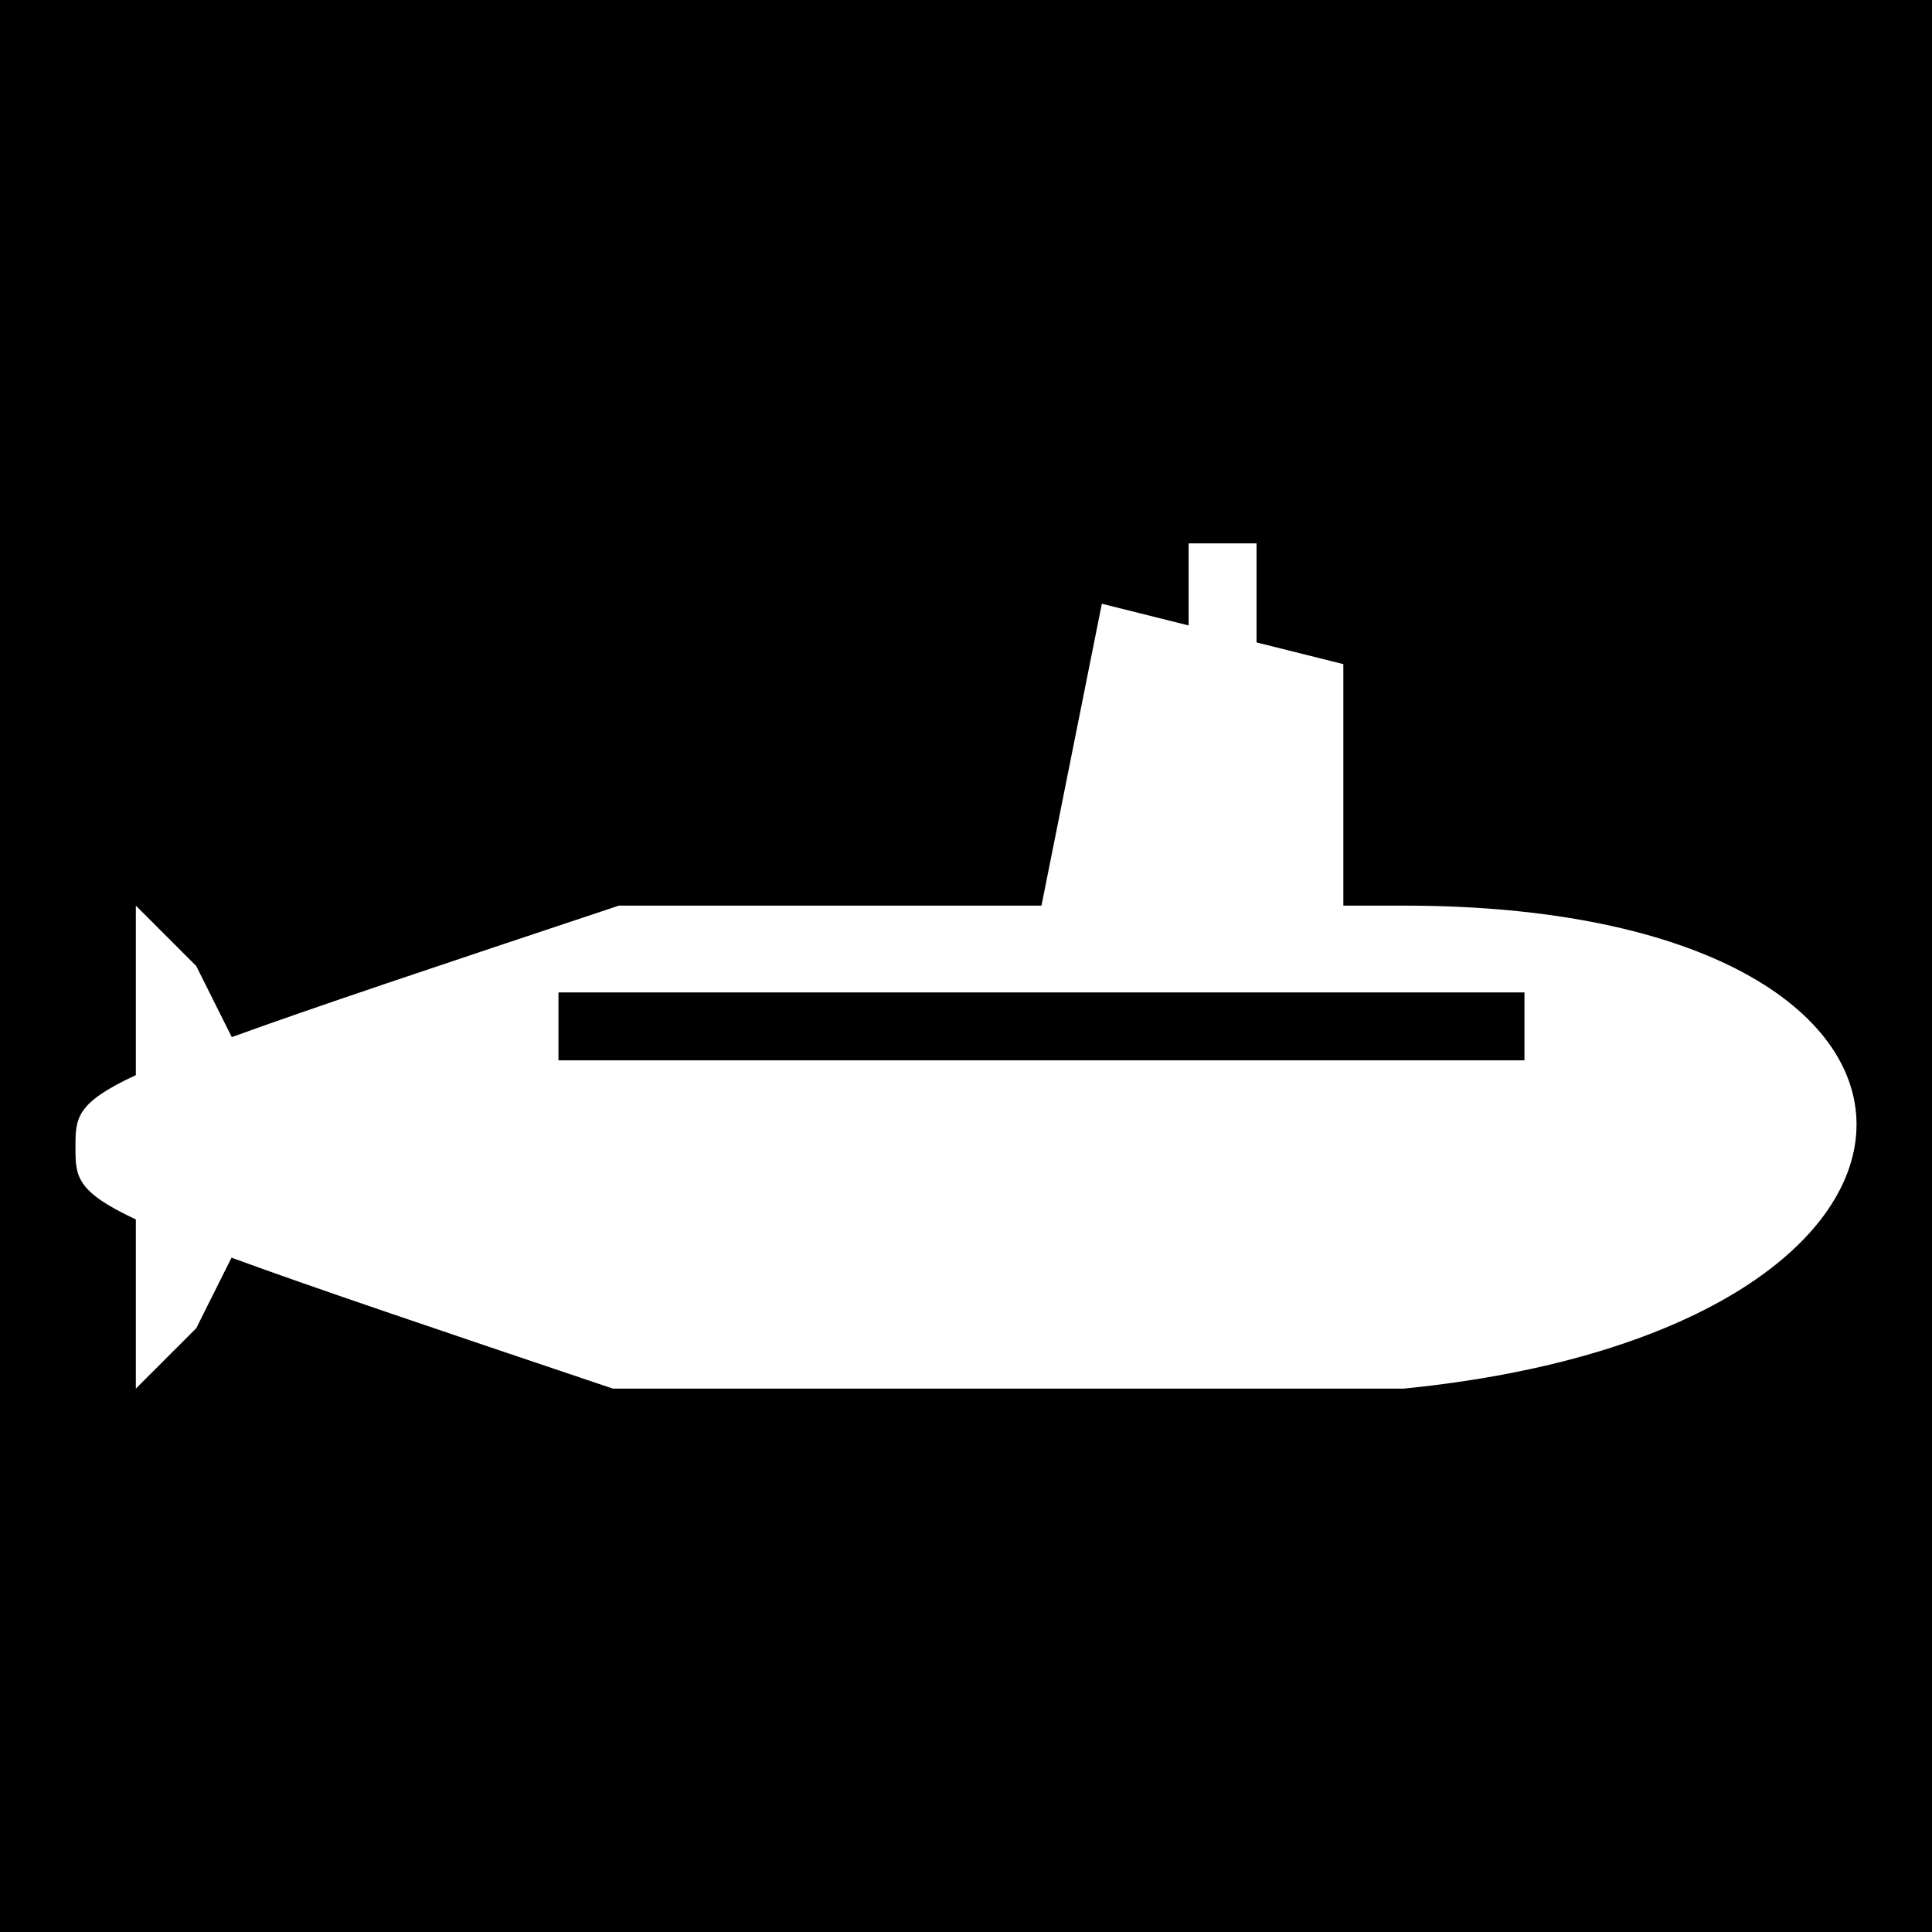
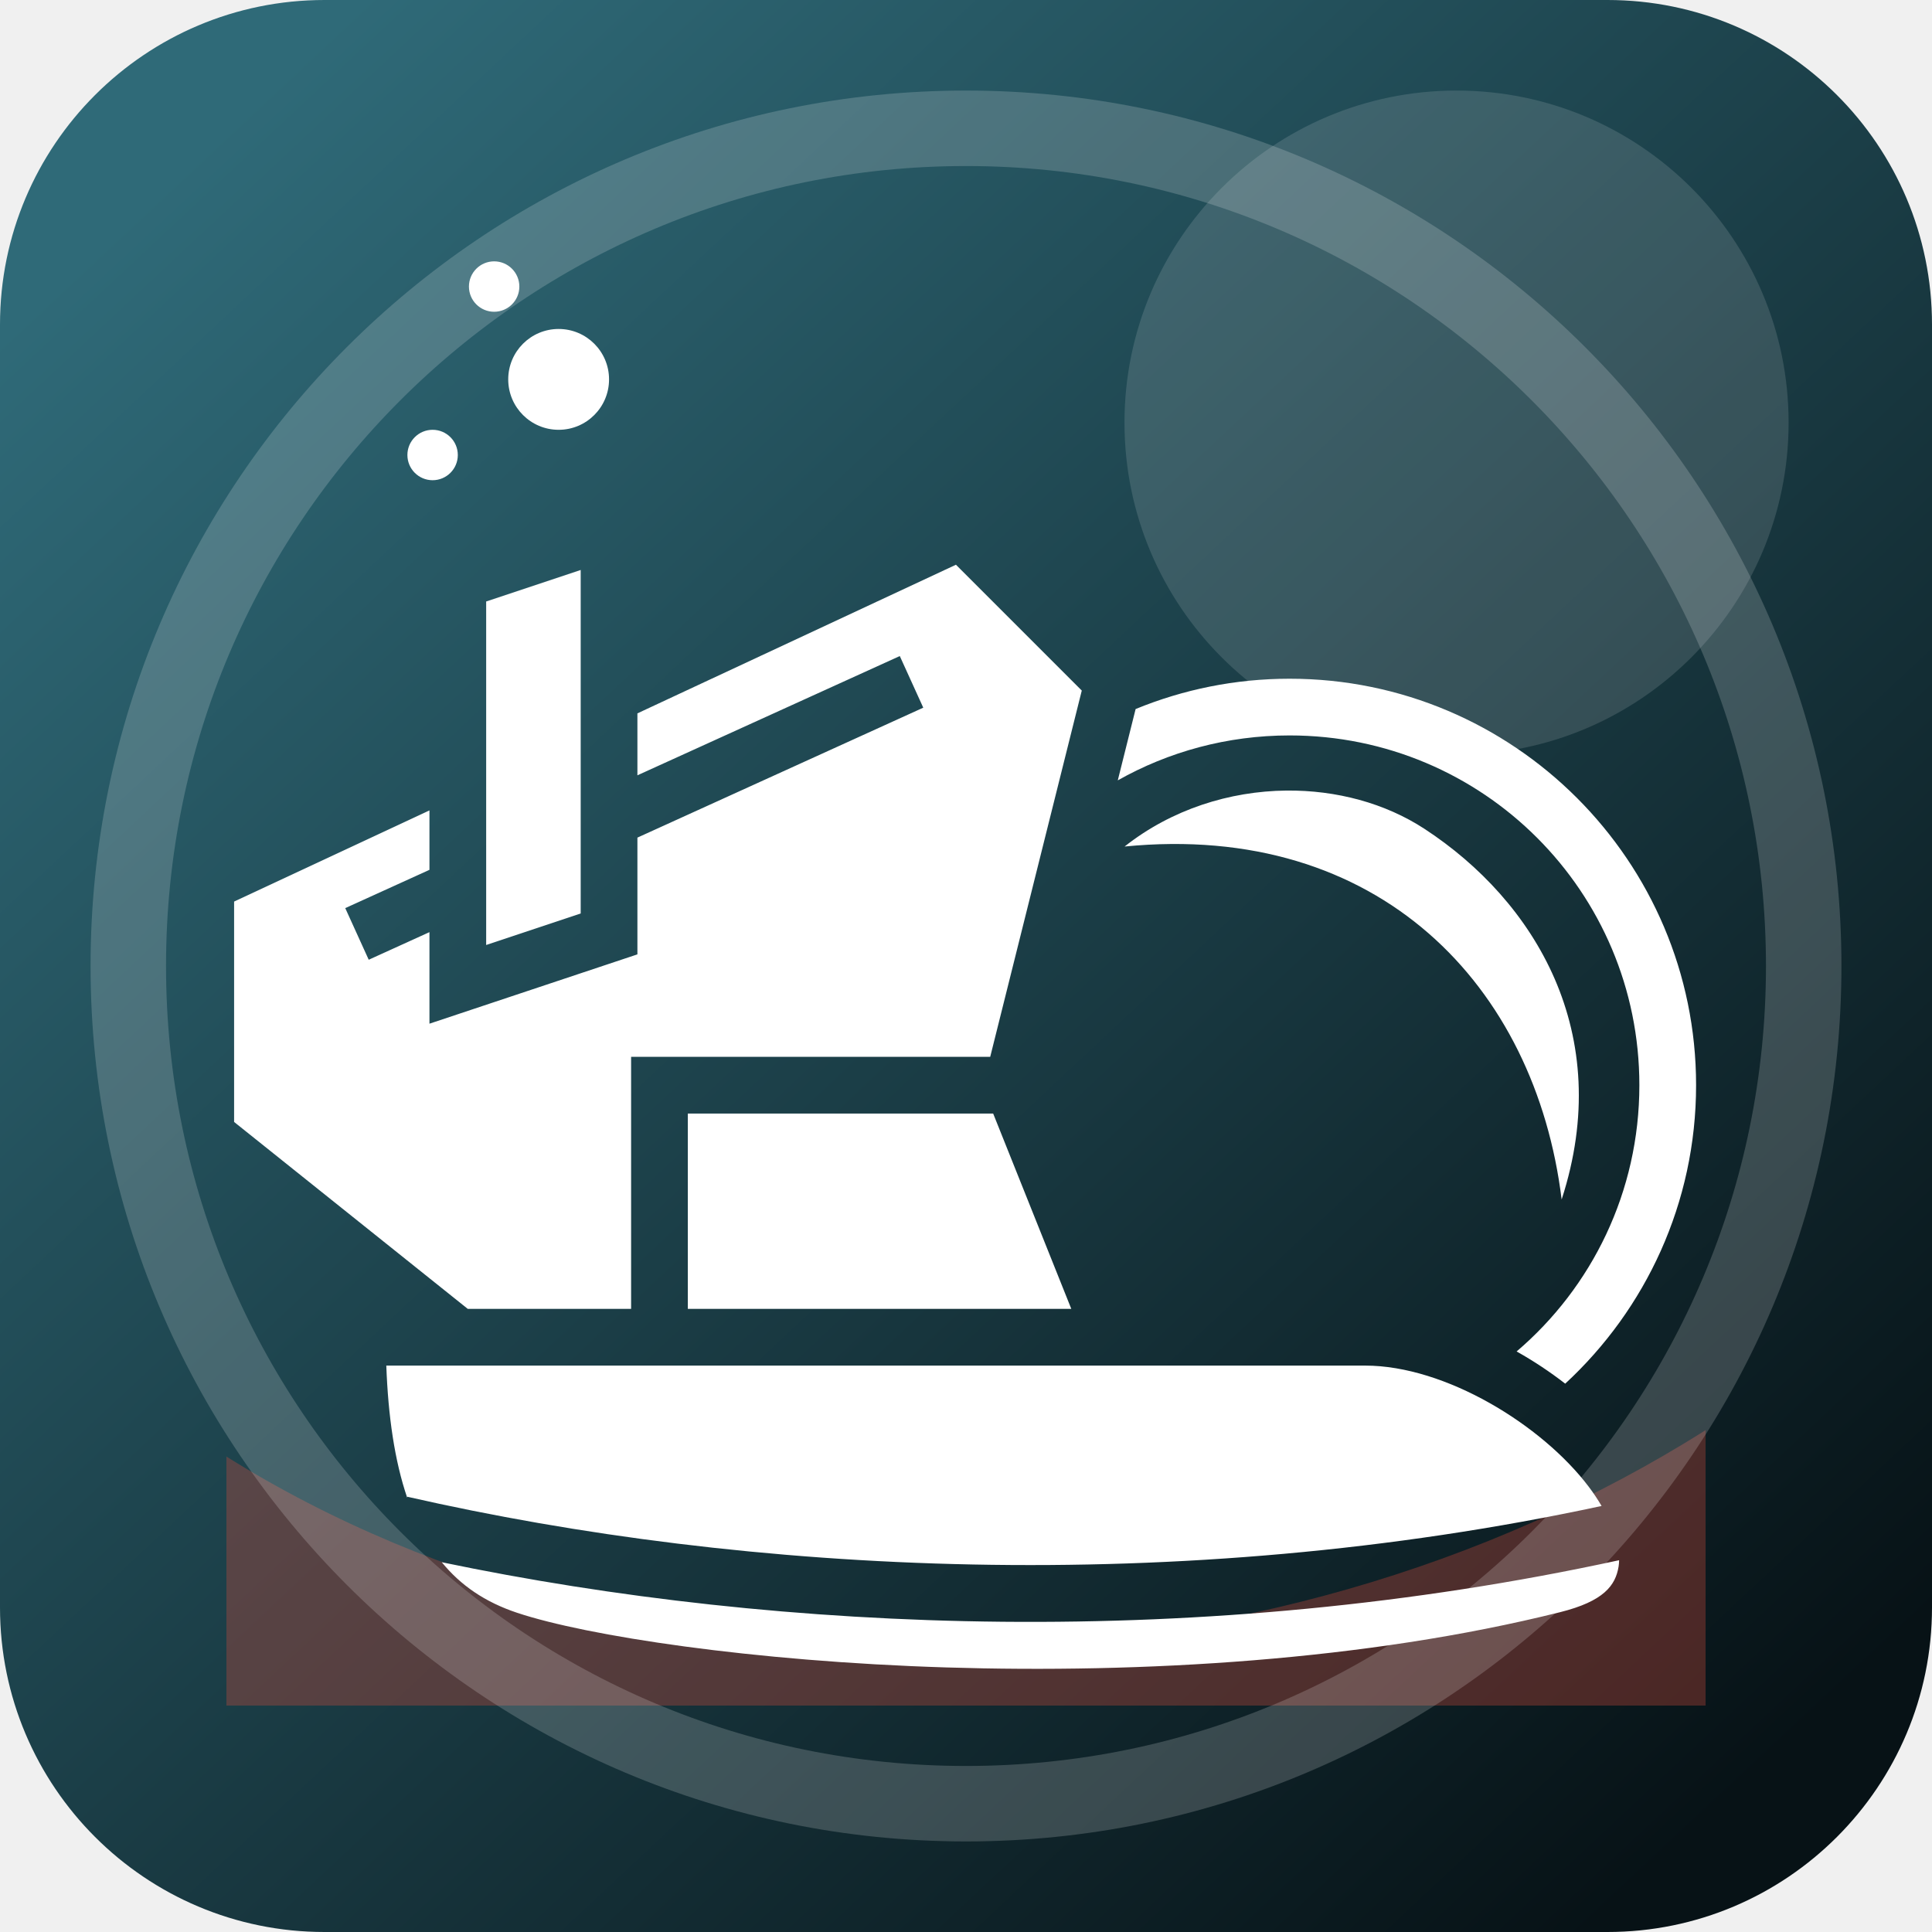
<svg xmlns="http://www.w3.org/2000/svg" viewBox="0 0 512 512">
-   <path d="M0 0h512v512H0z" />
-   <path fill="#fff" d="M315 144v21.75L292 160l-16 80H164c-49.154 16.385-81.254 27.1-102.578 34.846L52 256l-16-16v44.918C20.047 292.31 20 296.316 20 304c0 7.712.05 11.717 16 19.162V368l16-16 9.352-18.703c21.094 7.734 52.752 18.418 101.072 34.703H372c160-16 160-128 0-128h-16v-64l-23-5.75V144h-18zM148 263h256v18H148v-18z" />
+   <defs>
+     <linearGradient id="gphasesilentsvg" x1="52" x2="460" y1="40" y2="476" gradientUnits="userSpaceOnUse">
+       <stop offset="0" stop-color="#2f6a78" />
+       <stop offset="1" stop-color="#071216" />
+     </linearGradient>
+   </defs>
+   <rect width="512" height="512" rx="86" fill="url(#gphasesilentsvg)" />
+   <path d="M60 386c112 70 275 67 392-7v73H60z" fill="#d84b3c" opacity=".32" />
+   <circle cx="386" cy="112" r="88" fill="#fff" opacity=".13" />
+   <circle cx="256" cy="256" r="222" fill="none" stroke="#fff" stroke-width="20" opacity=".18" />
+   <g transform="translate(42 42) scale(.835)">
+     <path fill="#fff" d="M106.531 32.647a8 8 0 0 0-8 8 8 8 0 0 0 8 8 8 8 0 0 0 8-8 8 8 0 0 0-8-8zM127 54.11a16 16 0 0 0-16 16 16 16 0 0 0 16 16 16 16 0 0 0 16-16 16 16 0 0 0-16-16zm-40 32a8 8 0 0 0-8 8 8 8 0 0 0 8 8 8 8 0 0 0 8-8 8 8 0 0 0-8-8zm166.094 42.82L152 176.108v19.66l83.275-37.851 7.45 16.386L152 215.542v37.054l-66 22v-29.054l-19.275 8.761-7.45-16.386L86 225.768v-18.861L24 235.84v69.943l74.156 59.326H150v-80h113.973l29.06-116.24zM134 130.596l-30 10v109.026l30-10zm225 34.514c-17.293 0-33.797 3.427-48.88 9.625l-5.66 22.633c16.099-9.077 34.701-14.258 54.54-14.258 61.41 0 111 49.59 111 111 0 33.888-15.104 64.172-38.959 84.514a125.02 125.02 0 0 1 15.424 10.22C471.989 365.261 488 331.524 488 294.11c0-71.138-57.862-129-129-129zm-1.043 35.498c-17.968.19-36.383 5.944-51.336 17.76 80.719-7.96 130.37 44.148 138.711 112.021 17.152-52.744-8.539-94.772-43.545-117.64-12.47-8.147-27.976-12.309-43.83-12.14zM168 303.11v62h121.707l-24.8-62zm-95.695 80c.58 16.023 2.647 30.257 6.623 41.906l.064-.28c107.631 24.527 244.498 31.838 379.018 2.923a62.707 62.707 0 0 0-4.094-6.121c-14.869-19.664-45.53-38.428-70.916-38.428zm391.265 61.768c-132.013 28.693-265.575 23.175-373.658.642 5.962 7.311 13.655 12.625 23.934 16.051 21.94 7.313 74.574 15.426 136.246 17.34 61.671 1.913 133.028-2.11 194.724-17.533 13.919-3.48 17.604-8.493 18.588-14.479.104-.633.153-1.313.166-2.021z" />
+   </g>
</svg>
